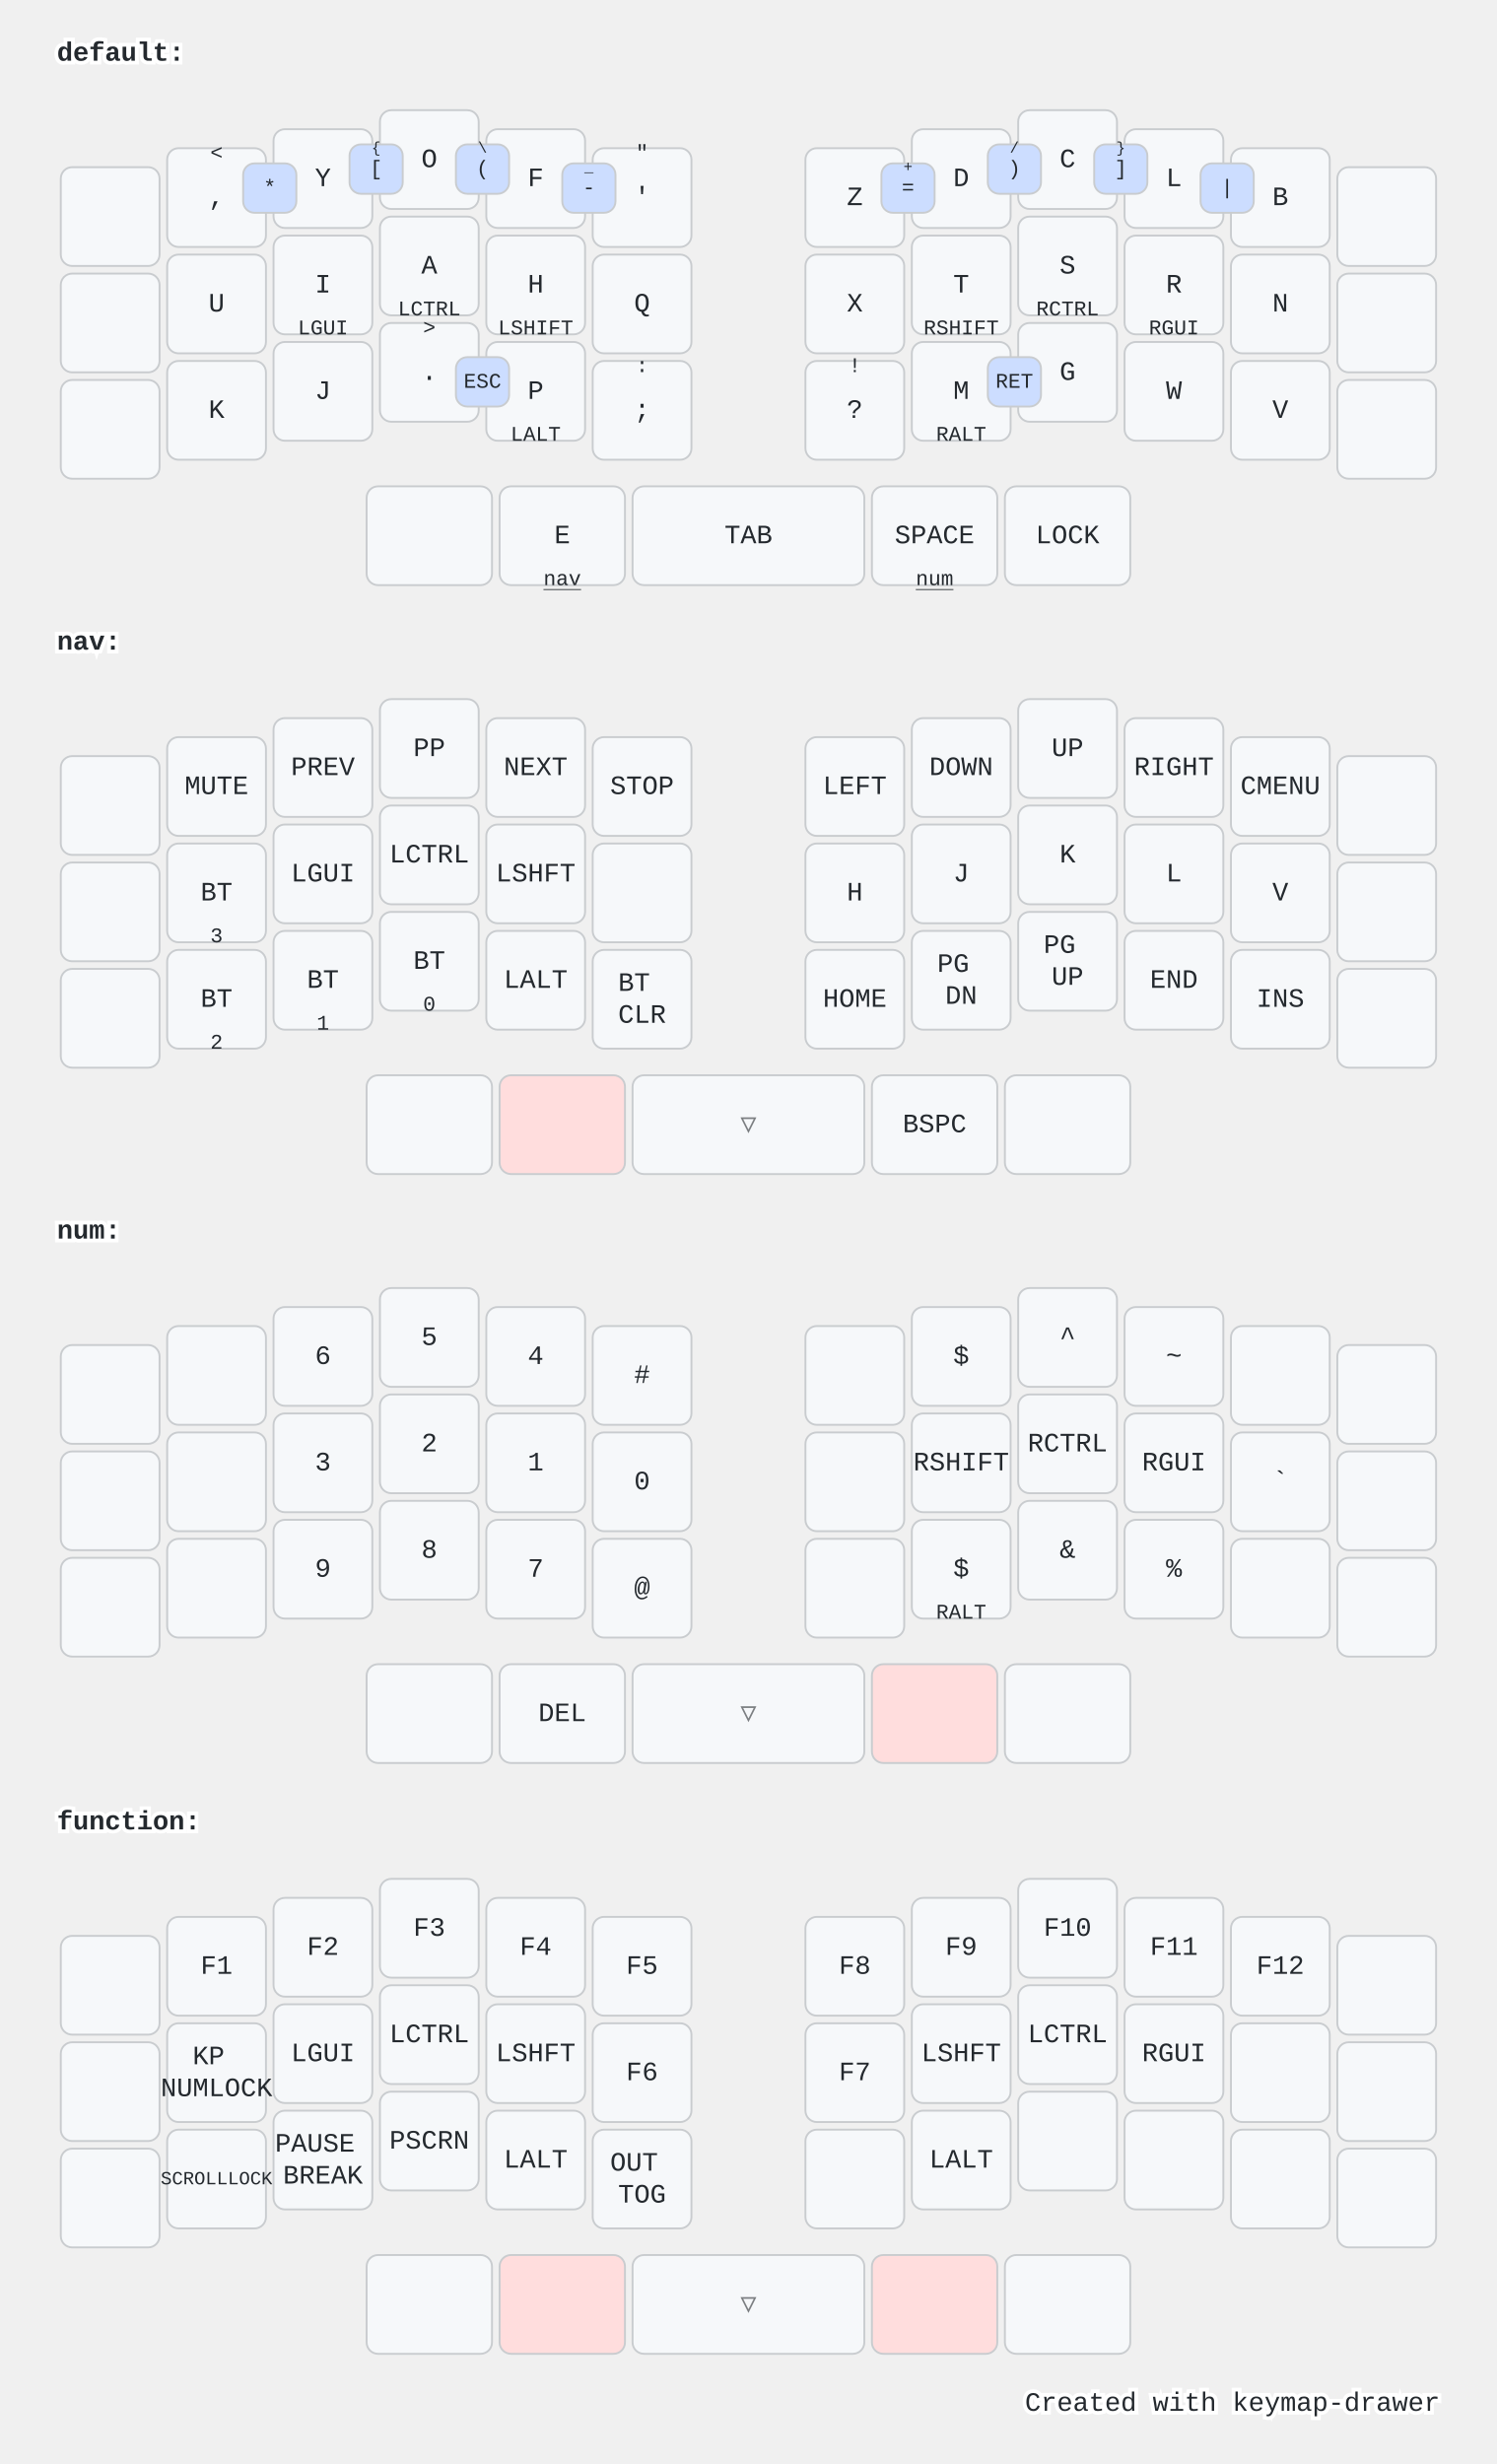
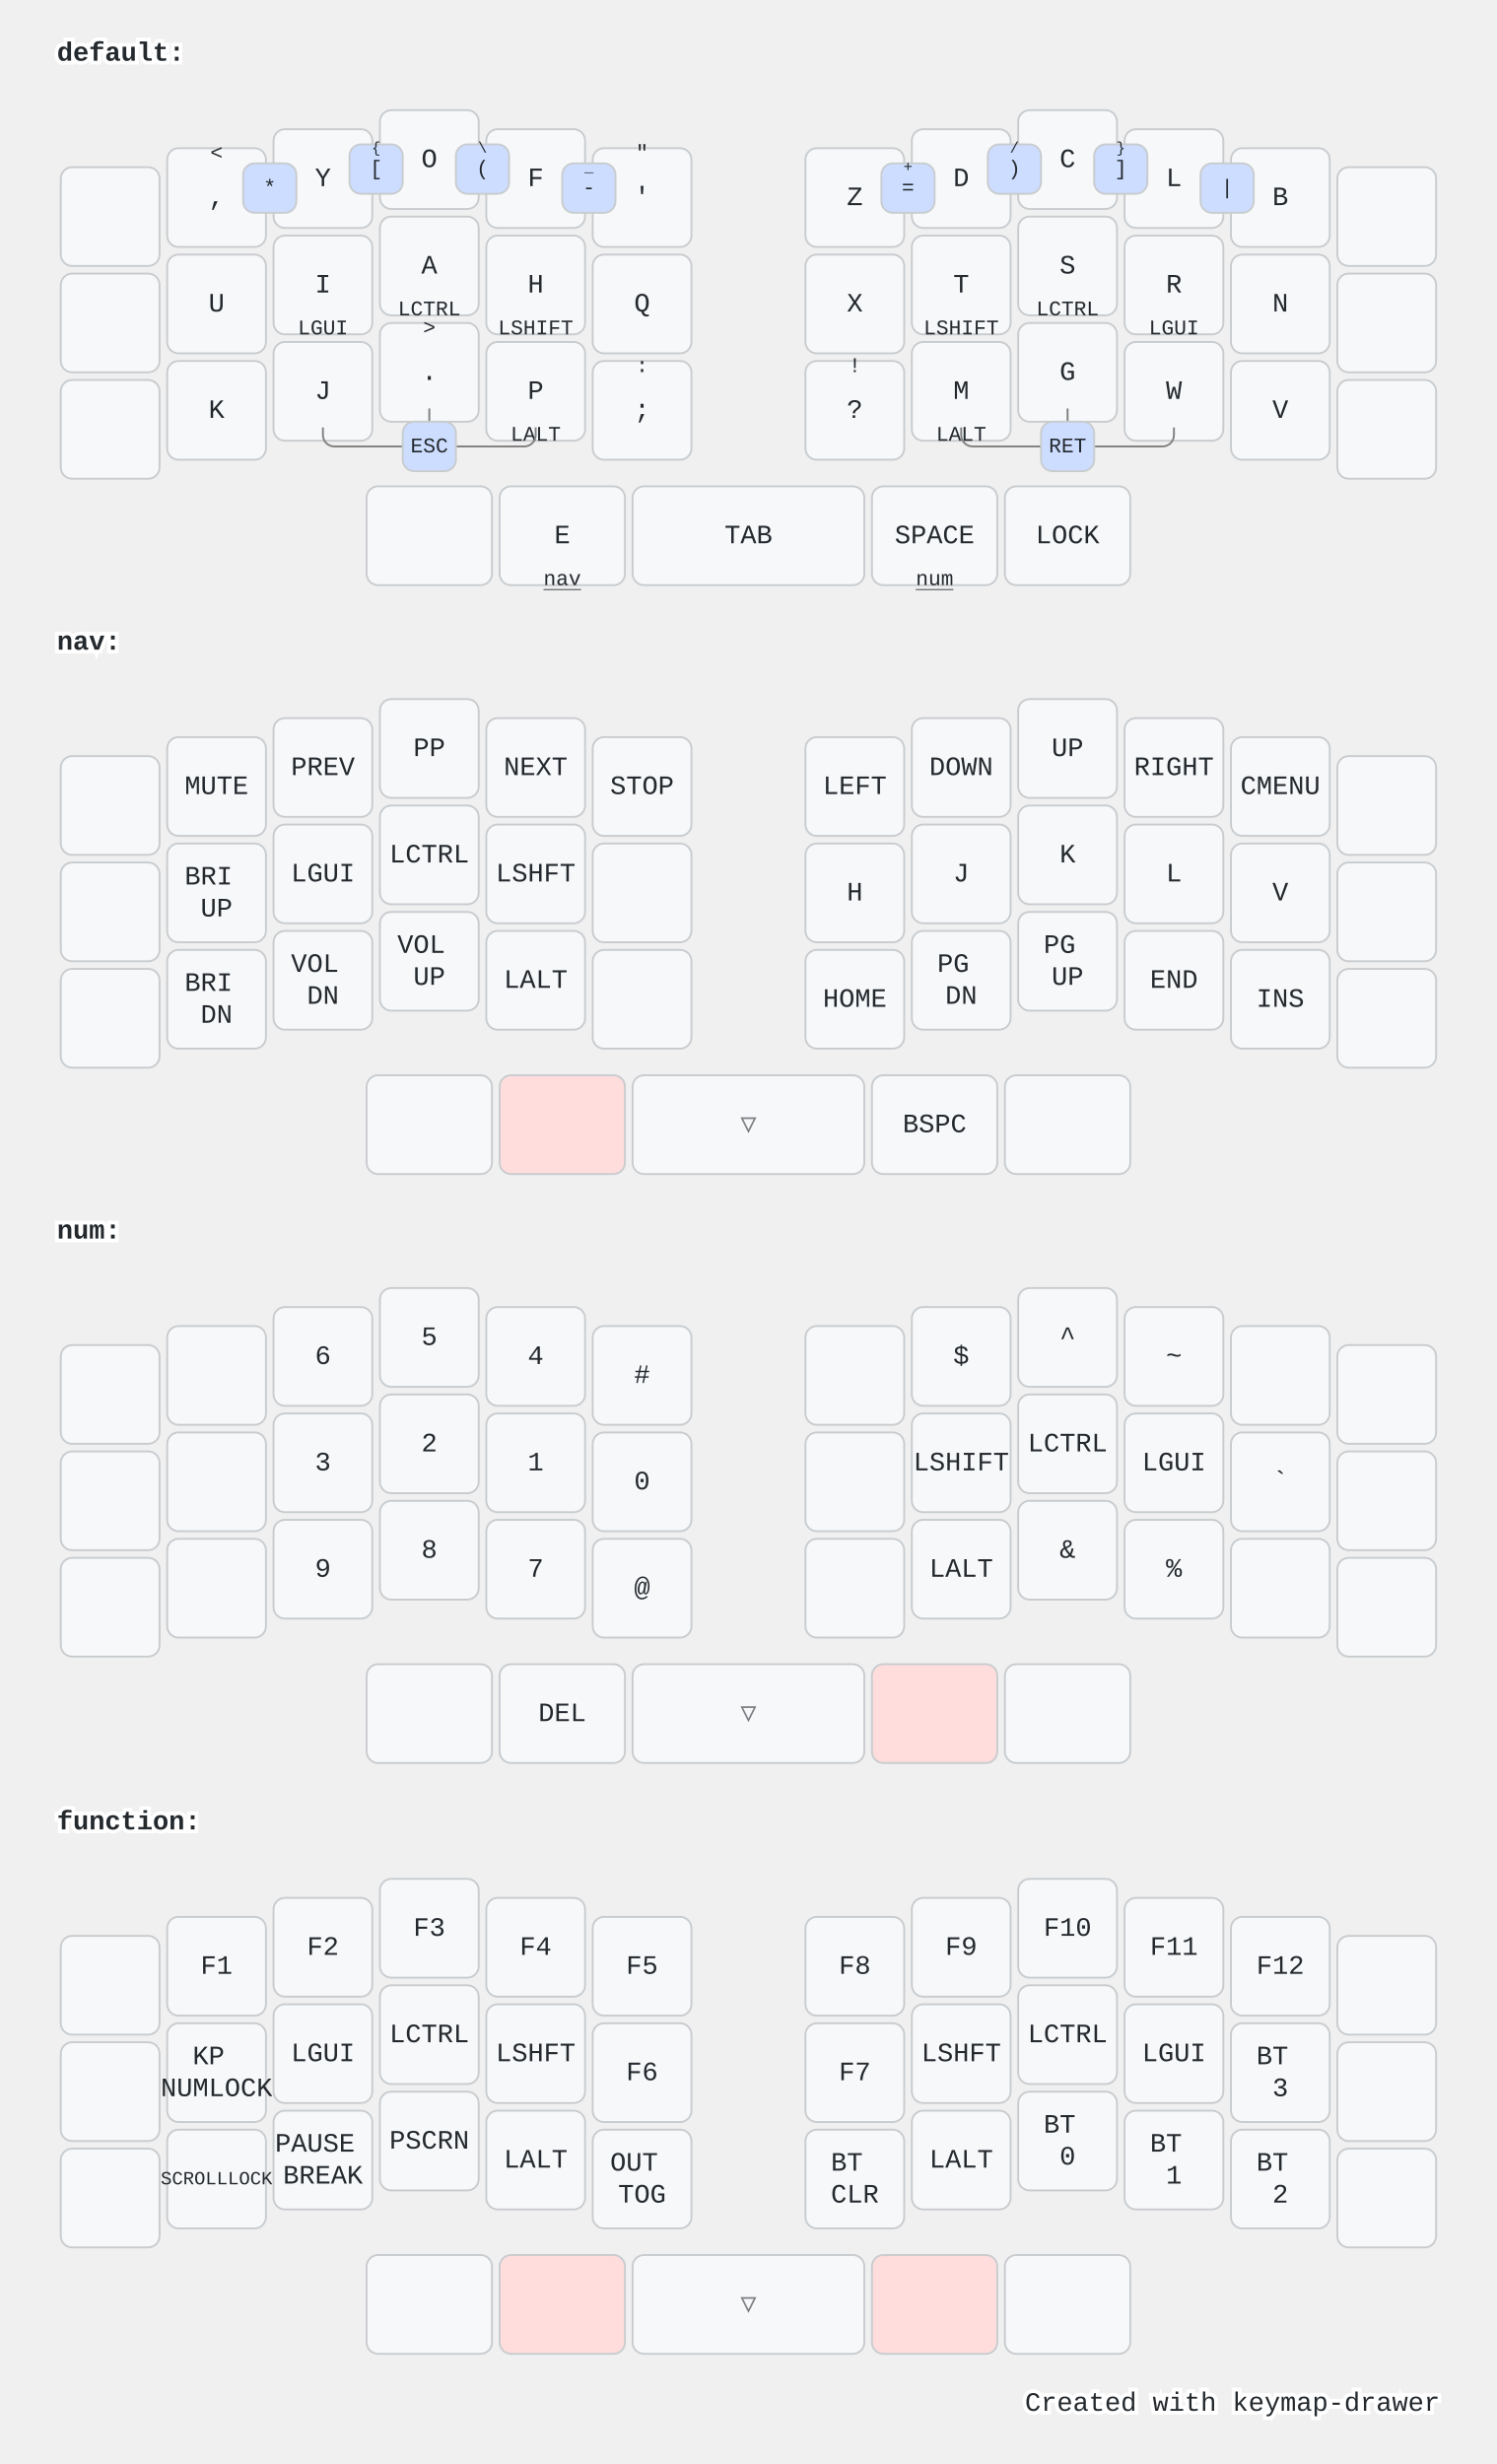
<svg xmlns="http://www.w3.org/2000/svg" width="788" height="1297" viewBox="0 0 788 1297" class="keymap">
  <style>/* inherit to force styles through use tags */
svg path {
    fill: inherit;
}

/* font and background color specifications */
svg.keymap {
    font-family: SFMono-Regular,Consolas,Liberation Mono,Menlo,monospace;
    font-size: 14px;
    font-kerning: normal;
    text-rendering: optimizeLegibility;
    fill: #24292e;
}

/* default key styling */
rect.key {
    fill: #f6f8fa;
}

rect.key, rect.combo {
    stroke: #c9cccf;
    stroke-width: 1;
}

/* default key side styling, only used is draw_key_sides is set */
rect.side {
    filter: brightness(90%);
}

/* color accent for combo boxes */
rect.combo, rect.combo-separate {
    fill: #cdf;
}

/* color accent for held keys */
rect.held, rect.combo.held {
    fill: #fdd;
}

/* color accent for ghost (optional) keys */
rect.ghost, rect.combo.ghost {
    stroke-dasharray: 4, 4;
    stroke-width: 2;
}

text {
    text-anchor: middle;
    dominant-baseline: middle;
}

/* styling for layer labels */
text.label {
    font-weight: bold;
    text-anchor: start;
    stroke: white;
    stroke-width: 4;
    paint-order: stroke;
}

/* styling for optional footer */
text.footer {
    text-anchor: end;
    dominant-baseline: auto;
    stroke: white;
    stroke-width: 4;
    paint-order: stroke;
}

/* styling for combo tap, and key hold/shifted label text */
text.combo, text.hold, text.shifted {
    font-size: 11px;
}

text.hold {
    text-anchor: middle;
    dominant-baseline: auto;
}

text.shifted {
    text-anchor: middle;
    dominant-baseline: hanging;
}

text.layer-activator {
    text-decoration: underline;
}

/* styling for hold/shifted label text in combo box */
text.combo.hold, text.combo.shifted {
    font-size: 8px;
}

/* lighter symbol for transparent keys */
text.trans {
    fill: #7b7e81;
}

/* styling for combo dendrons */
path.combo {
    stroke-width: 1;
    stroke: gray;
    fill: none;
}

/* Start Tabler Icons Cleanup */
/* cannot use height/width with glyphs */
.icon-tabler &gt; path {
    fill: inherit;
    stroke: inherit;
    stroke-width: 2;
}
/* hide tabler's default box */
.icon-tabler &gt; path[stroke="none"][fill="none"] {
    visibility: hidden;
}
/* End Tabler Icons Cleanup */

@media (prefers-color-scheme: dark) {
svg.keymap { fill: #d1d6db; }
rect.key { fill: #3f4750; }
rect.key, rect.combo { stroke: #60666c; }
rect.combo, rect.combo-separate { fill: #1f3d7a; }
rect.held, rect.combo.held { fill: #854747; }
text.label, text.footer { stroke: black; }
text.trans { fill: #7e8184; }
path.combo { stroke: #7f7f7f; }

}</style>
  <g transform="translate(30, 0)" class="layer-default">
    <text x="0" y="28" class="label" id="default">default:</text>
    <g transform="translate(0, 56)">
      <g transform="translate(28, 58)" class="key keypos-0">
        <rect rx="6" ry="6" x="-26" y="-26" width="52" height="52" class="key" />
      </g>
      <g transform="translate(84, 48)" class="key keypos-1">
        <rect rx="6" ry="6" x="-26" y="-26" width="52" height="52" class="key" />
        <text x="0" y="0" class="key tap">,</text>
        <text x="0" y="-26" class="key shifted">&lt;</text>
      </g>
      <g transform="translate(140, 38)" class="key keypos-2">
        <rect rx="6" ry="6" x="-26" y="-26" width="52" height="52" class="key" />
        <text x="0" y="0" class="key tap">Y</text>
      </g>
      <g transform="translate(196, 28)" class="key keypos-3">
        <rect rx="6" ry="6" x="-26" y="-26" width="52" height="52" class="key" />
        <text x="0" y="0" class="key tap">O</text>
      </g>
      <g transform="translate(252, 38)" class="key keypos-4">
        <rect rx="6" ry="6" x="-26" y="-26" width="52" height="52" class="key" />
        <text x="0" y="0" class="key tap">F</text>
      </g>
      <g transform="translate(308, 48)" class="key keypos-5">
        <rect rx="6" ry="6" x="-26" y="-26" width="52" height="52" class="key" />
        <text x="0" y="0" class="key tap">'</text>
        <text x="0" y="-26" class="key shifted">"</text>
      </g>
      <g transform="translate(420, 48)" class="key keypos-6">
        <rect rx="6" ry="6" x="-26" y="-26" width="52" height="52" class="key" />
        <text x="0" y="0" class="key tap">Z</text>
      </g>
      <g transform="translate(476, 38)" class="key keypos-7">
        <rect rx="6" ry="6" x="-26" y="-26" width="52" height="52" class="key" />
        <text x="0" y="0" class="key tap">D</text>
      </g>
      <g transform="translate(532, 28)" class="key keypos-8">
        <rect rx="6" ry="6" x="-26" y="-26" width="52" height="52" class="key" />
        <text x="0" y="0" class="key tap">C</text>
      </g>
      <g transform="translate(588, 38)" class="key keypos-9">
        <rect rx="6" ry="6" x="-26" y="-26" width="52" height="52" class="key" />
        <text x="0" y="0" class="key tap">L</text>
      </g>
      <g transform="translate(644, 48)" class="key keypos-10">
        <rect rx="6" ry="6" x="-26" y="-26" width="52" height="52" class="key" />
        <text x="0" y="0" class="key tap">B</text>
      </g>
      <g transform="translate(700, 58)" class="key keypos-11">
        <rect rx="6" ry="6" x="-26" y="-26" width="52" height="52" class="key" />
      </g>
      <g transform="translate(28, 114)" class="key keypos-12">
        <rect rx="6" ry="6" x="-26" y="-26" width="52" height="52" class="key" />
      </g>
      <g transform="translate(84, 104)" class="key keypos-13">
        <rect rx="6" ry="6" x="-26" y="-26" width="52" height="52" class="key" />
        <text x="0" y="0" class="key tap">U</text>
      </g>
      <g transform="translate(140, 94)" class="key keypos-14">
        <rect rx="6" ry="6" x="-26" y="-26" width="52" height="52" class="key" />
        <text x="0" y="0" class="key tap">I</text>
        <text x="0" y="26" class="key hold">LGUI</text>
      </g>
      <g transform="translate(196, 84)" class="key keypos-15">
        <rect rx="6" ry="6" x="-26" y="-26" width="52" height="52" class="key" />
        <text x="0" y="0" class="key tap">A</text>
        <text x="0" y="26" class="key hold">LCTRL</text>
      </g>
      <g transform="translate(252, 94)" class="key keypos-16">
        <rect rx="6" ry="6" x="-26" y="-26" width="52" height="52" class="key" />
        <text x="0" y="0" class="key tap">H</text>
        <text x="0" y="26" class="key hold">LSHIFT</text>
      </g>
      <g transform="translate(308, 104)" class="key keypos-17">
        <rect rx="6" ry="6" x="-26" y="-26" width="52" height="52" class="key" />
        <text x="0" y="0" class="key tap">Q</text>
      </g>
      <g transform="translate(420, 104)" class="key keypos-18">
        <rect rx="6" ry="6" x="-26" y="-26" width="52" height="52" class="key" />
        <text x="0" y="0" class="key tap">X</text>
      </g>
      <g transform="translate(476, 94)" class="key keypos-19">
        <rect rx="6" ry="6" x="-26" y="-26" width="52" height="52" class="key" />
        <text x="0" y="0" class="key tap">T</text>
-         <text x="0" y="26" class="key hold">RSHIFT</text>
+         <text x="0" y="26" class="key hold">LSHIFT</text>
      </g>
      <g transform="translate(532, 84)" class="key keypos-20">
        <rect rx="6" ry="6" x="-26" y="-26" width="52" height="52" class="key" />
        <text x="0" y="0" class="key tap">S</text>
-         <text x="0" y="26" class="key hold">RCTRL</text>
+         <text x="0" y="26" class="key hold">LCTRL</text>
      </g>
      <g transform="translate(588, 94)" class="key keypos-21">
        <rect rx="6" ry="6" x="-26" y="-26" width="52" height="52" class="key" />
        <text x="0" y="0" class="key tap">R</text>
-         <text x="0" y="26" class="key hold">RGUI</text>
+         <text x="0" y="26" class="key hold">LGUI</text>
      </g>
      <g transform="translate(644, 104)" class="key keypos-22">
        <rect rx="6" ry="6" x="-26" y="-26" width="52" height="52" class="key" />
        <text x="0" y="0" class="key tap">N</text>
      </g>
      <g transform="translate(700, 114)" class="key keypos-23">
        <rect rx="6" ry="6" x="-26" y="-26" width="52" height="52" class="key" />
      </g>
      <g transform="translate(28, 170)" class="key keypos-24">
        <rect rx="6" ry="6" x="-26" y="-26" width="52" height="52" class="key" />
      </g>
      <g transform="translate(84, 160)" class="key keypos-25">
        <rect rx="6" ry="6" x="-26" y="-26" width="52" height="52" class="key" />
        <text x="0" y="0" class="key tap">K</text>
      </g>
      <g transform="translate(140, 150)" class="key keypos-26">
        <rect rx="6" ry="6" x="-26" y="-26" width="52" height="52" class="key" />
        <text x="0" y="0" class="key tap">J</text>
      </g>
      <g transform="translate(196, 140)" class="key keypos-27">
        <rect rx="6" ry="6" x="-26" y="-26" width="52" height="52" class="key" />
        <text x="0" y="0" class="key tap">.</text>
        <text x="0" y="-26" class="key shifted">&gt;</text>
      </g>
      <g transform="translate(252, 150)" class="key keypos-28">
        <rect rx="6" ry="6" x="-26" y="-26" width="52" height="52" class="key" />
        <text x="0" y="0" class="key tap">P</text>
        <text x="0" y="26" class="key hold">LALT</text>
      </g>
      <g transform="translate(308, 160)" class="key keypos-29">
        <rect rx="6" ry="6" x="-26" y="-26" width="52" height="52" class="key" />
        <text x="0" y="0" class="key tap">;</text>
        <text x="0" y="-26" class="key shifted">:</text>
      </g>
      <g transform="translate(420, 160)" class="key keypos-30">
        <rect rx="6" ry="6" x="-26" y="-26" width="52" height="52" class="key" />
        <text x="0" y="0" class="key tap">?</text>
        <text x="0" y="-26" class="key shifted">!</text>
      </g>
      <g transform="translate(476, 150)" class="key keypos-31">
        <rect rx="6" ry="6" x="-26" y="-26" width="52" height="52" class="key" />
        <text x="0" y="0" class="key tap">M</text>
-         <text x="0" y="26" class="key hold">RALT</text>
+         <text x="0" y="26" class="key hold">LALT</text>
      </g>
      <g transform="translate(532, 140)" class="key keypos-32">
        <rect rx="6" ry="6" x="-26" y="-26" width="52" height="52" class="key" />
        <text x="0" y="0" class="key tap">G</text>
      </g>
      <g transform="translate(588, 150)" class="key keypos-33">
        <rect rx="6" ry="6" x="-26" y="-26" width="52" height="52" class="key" />
        <text x="0" y="0" class="key tap">W</text>
      </g>
      <g transform="translate(644, 160)" class="key keypos-34">
        <rect rx="6" ry="6" x="-26" y="-26" width="52" height="52" class="key" />
        <text x="0" y="0" class="key tap">V</text>
      </g>
      <g transform="translate(700, 170)" class="key keypos-35">
        <rect rx="6" ry="6" x="-26" y="-26" width="52" height="52" class="key" />
      </g>
      <g transform="translate(196, 226)" class="key keypos-36">
        <rect rx="6" ry="6" x="-33" y="-26" width="66" height="52" class="key" />
      </g>
      <g transform="translate(266, 226)" class="key keypos-37">
        <rect rx="6" ry="6" x="-33" y="-26" width="66" height="52" class="key" />
        <text x="0" y="0" class="key tap">E</text>
        <a href="#nav">
          <text x="0" y="26" class="key hold layer-activator">nav</text>
        </a>
      </g>
      <g transform="translate(364, 226)" class="key keypos-38">
        <rect rx="6" ry="6" x="-61" y="-26" width="122" height="52" class="key" />
        <text x="0" y="0" class="key tap">TAB</text>
      </g>
      <g transform="translate(462, 226)" class="key keypos-39">
        <rect rx="6" ry="6" x="-33" y="-26" width="66" height="52" class="key" />
        <text x="0" y="0" class="key tap">SPACE</text>
        <a href="#num">
          <text x="0" y="26" class="key hold layer-activator">num</text>
        </a>
      </g>
      <g transform="translate(532, 226)" class="key keypos-40">
        <rect rx="6" ry="6" x="-33" y="-26" width="66" height="52" class="key" />
        <text x="0" y="0" class="key tap">LOCK</text>
      </g>
      <g class="combo combopos-0">
        <rect rx="6" ry="6" x="98" y="30" width="28" height="26" class="combo" />
        <text x="112" y="43" class="combo tap">*</text>
      </g>
      <g class="combo combopos-1">
        <rect rx="6" ry="6" x="154" y="20" width="28" height="26" class="combo" />
        <text x="168" y="33" class="combo tap">[</text>
        <text x="168" y="20" class="combo shifted">{</text>
      </g>
      <g class="combo combopos-2">
        <rect rx="6" ry="6" x="210" y="20" width="28" height="26" class="combo" />
        <text x="224" y="33" class="combo tap">(</text>
        <text x="224" y="20" class="combo shifted">\</text>
      </g>
      <g class="combo combopos-3">
        <rect rx="6" ry="6" x="266" y="30" width="28" height="26" class="combo" />
        <text x="280" y="43" class="combo tap">-</text>
        <text x="280" y="30" class="combo shifted">_</text>
      </g>
      <g class="combo combopos-4">
        <rect rx="6" ry="6" x="434" y="30" width="28" height="26" class="combo" />
        <text x="448" y="43" class="combo tap">=</text>
        <text x="448" y="30" class="combo shifted">+</text>
      </g>
      <g class="combo combopos-5">
        <rect rx="6" ry="6" x="490" y="20" width="28" height="26" class="combo" />
        <text x="504" y="33" class="combo tap">)</text>
        <text x="504" y="20" class="combo shifted">/</text>
      </g>
      <g class="combo combopos-6">
        <rect rx="6" ry="6" x="546" y="20" width="28" height="26" class="combo" />
        <text x="560" y="33" class="combo tap">]</text>
        <text x="560" y="20" class="combo shifted">}</text>
      </g>
      <g class="combo combopos-7">
        <rect rx="6" ry="6" x="602" y="30" width="28" height="26" class="combo" />
        <text x="616" y="43" class="combo tap">|</text>
      </g>
      <g class="combo combopos-8">
-         <rect rx="6" ry="6" x="210" y="132" width="28" height="26" class="combo" />
-         <text x="224" y="145" class="combo tap">ESC</text>
+         <path d="M196,179 h-50 a6.0,6.0 0 0 1 -6.0,-6.0 v-4" class="combo" />
+         <path d="M196,179 l0,-20" class="combo" />
+         <path d="M196,179 h50 a6.0,6.0 0 0 0 6.0,-6.0 v-4" class="combo" />
+         <rect rx="6" ry="6" x="182" y="166" width="28" height="26" class="combo" />
+         <text x="196" y="179" class="combo tap">ESC</text>
      </g>
      <g class="combo combopos-9">
-         <rect rx="6" ry="6" x="490" y="132" width="28" height="26" class="combo" />
-         <text x="504" y="145" class="combo tap">RET</text>
+         <path d="M532,179 h-50 a6.0,6.0 0 0 1 -6.0,-6.0 v-4" class="combo" />
+         <path d="M532,179 l0,-20" class="combo" />
+         <path d="M532,179 h50 a6.0,6.0 0 0 0 6.0,-6.0 v-4" class="combo" />
+         <rect rx="6" ry="6" x="518" y="166" width="28" height="26" class="combo" />
+         <text x="532" y="179" class="combo tap">RET</text>
      </g>
    </g>
  </g>
  <g transform="translate(30, 310)" class="layer-nav">
    <text x="0" y="28" class="label" id="nav">nav:</text>
    <g transform="translate(0, 56)">
      <g transform="translate(28, 58)" class="key keypos-0">
        <rect rx="6" ry="6" x="-26" y="-26" width="52" height="52" class="key" />
      </g>
      <g transform="translate(84, 48)" class="key keypos-1">
        <rect rx="6" ry="6" x="-26" y="-26" width="52" height="52" class="key" />
        <text x="0" y="0" class="key tap">MUTE</text>
      </g>
      <g transform="translate(140, 38)" class="key keypos-2">
        <rect rx="6" ry="6" x="-26" y="-26" width="52" height="52" class="key" />
        <text x="0" y="0" class="key tap">PREV</text>
      </g>
      <g transform="translate(196, 28)" class="key keypos-3">
        <rect rx="6" ry="6" x="-26" y="-26" width="52" height="52" class="key" />
        <text x="0" y="0" class="key tap">PP</text>
      </g>
      <g transform="translate(252, 38)" class="key keypos-4">
        <rect rx="6" ry="6" x="-26" y="-26" width="52" height="52" class="key" />
        <text x="0" y="0" class="key tap">NEXT</text>
      </g>
      <g transform="translate(308, 48)" class="key keypos-5">
        <rect rx="6" ry="6" x="-26" y="-26" width="52" height="52" class="key" />
        <text x="0" y="0" class="key tap">STOP</text>
      </g>
      <g transform="translate(420, 48)" class="key keypos-6">
        <rect rx="6" ry="6" x="-26" y="-26" width="52" height="52" class="key" />
        <text x="0" y="0" class="key tap">LEFT</text>
      </g>
      <g transform="translate(476, 38)" class="key keypos-7">
        <rect rx="6" ry="6" x="-26" y="-26" width="52" height="52" class="key" />
        <text x="0" y="0" class="key tap">DOWN</text>
      </g>
      <g transform="translate(532, 28)" class="key keypos-8">
        <rect rx="6" ry="6" x="-26" y="-26" width="52" height="52" class="key" />
        <text x="0" y="0" class="key tap">UP</text>
      </g>
      <g transform="translate(588, 38)" class="key keypos-9">
        <rect rx="6" ry="6" x="-26" y="-26" width="52" height="52" class="key" />
        <text x="0" y="0" class="key tap">RIGHT</text>
      </g>
      <g transform="translate(644, 48)" class="key keypos-10">
        <rect rx="6" ry="6" x="-26" y="-26" width="52" height="52" class="key" />
        <text x="0" y="0" class="key tap">CMENU</text>
      </g>
      <g transform="translate(700, 58)" class="key keypos-11">
        <rect rx="6" ry="6" x="-26" y="-26" width="52" height="52" class="key" />
      </g>
      <g transform="translate(28, 114)" class="key keypos-12">
        <rect rx="6" ry="6" x="-26" y="-26" width="52" height="52" class="key" />
      </g>
      <g transform="translate(84, 104)" class="key keypos-13">
        <rect rx="6" ry="6" x="-26" y="-26" width="52" height="52" class="key" />
-         <text x="0" y="0" class="key tap">BT</text>
-         <text x="0" y="26" class="key hold">3</text>
+         <text x="0" y="0" class="key tap">
+           <tspan x="0" dy="-0.6em">BRI</tspan>
+           <tspan x="0" dy="1.2em">UP</tspan>
+         </text>
      </g>
      <g transform="translate(140, 94)" class="key keypos-14">
        <rect rx="6" ry="6" x="-26" y="-26" width="52" height="52" class="key" />
        <text x="0" y="0" class="key tap">LGUI</text>
      </g>
      <g transform="translate(196, 84)" class="key keypos-15">
        <rect rx="6" ry="6" x="-26" y="-26" width="52" height="52" class="key" />
        <text x="0" y="0" class="key tap">LCTRL</text>
      </g>
      <g transform="translate(252, 94)" class="key keypos-16">
        <rect rx="6" ry="6" x="-26" y="-26" width="52" height="52" class="key" />
        <text x="0" y="0" class="key tap">LSHFT</text>
      </g>
      <g transform="translate(308, 104)" class="key keypos-17">
        <rect rx="6" ry="6" x="-26" y="-26" width="52" height="52" class="key" />
      </g>
      <g transform="translate(420, 104)" class="key keypos-18">
        <rect rx="6" ry="6" x="-26" y="-26" width="52" height="52" class="key" />
        <text x="0" y="0" class="key tap">H</text>
      </g>
      <g transform="translate(476, 94)" class="key keypos-19">
        <rect rx="6" ry="6" x="-26" y="-26" width="52" height="52" class="key" />
        <text x="0" y="0" class="key tap">J</text>
      </g>
      <g transform="translate(532, 84)" class="key keypos-20">
        <rect rx="6" ry="6" x="-26" y="-26" width="52" height="52" class="key" />
        <text x="0" y="0" class="key tap">K</text>
      </g>
      <g transform="translate(588, 94)" class="key keypos-21">
        <rect rx="6" ry="6" x="-26" y="-26" width="52" height="52" class="key" />
        <text x="0" y="0" class="key tap">L</text>
      </g>
      <g transform="translate(644, 104)" class="key keypos-22">
        <rect rx="6" ry="6" x="-26" y="-26" width="52" height="52" class="key" />
        <text x="0" y="0" class="key tap">V</text>
      </g>
      <g transform="translate(700, 114)" class="key keypos-23">
        <rect rx="6" ry="6" x="-26" y="-26" width="52" height="52" class="key" />
      </g>
      <g transform="translate(28, 170)" class="key keypos-24">
        <rect rx="6" ry="6" x="-26" y="-26" width="52" height="52" class="key" />
      </g>
      <g transform="translate(84, 160)" class="key keypos-25">
        <rect rx="6" ry="6" x="-26" y="-26" width="52" height="52" class="key" />
-         <text x="0" y="0" class="key tap">BT</text>
-         <text x="0" y="26" class="key hold">2</text>
+         <text x="0" y="0" class="key tap">
+           <tspan x="0" dy="-0.6em">BRI</tspan>
+           <tspan x="0" dy="1.2em">DN</tspan>
+         </text>
      </g>
      <g transform="translate(140, 150)" class="key keypos-26">
        <rect rx="6" ry="6" x="-26" y="-26" width="52" height="52" class="key" />
-         <text x="0" y="0" class="key tap">BT</text>
-         <text x="0" y="26" class="key hold">1</text>
+         <text x="0" y="0" class="key tap">
+           <tspan x="0" dy="-0.6em">VOL</tspan>
+           <tspan x="0" dy="1.2em">DN</tspan>
+         </text>
      </g>
      <g transform="translate(196, 140)" class="key keypos-27">
        <rect rx="6" ry="6" x="-26" y="-26" width="52" height="52" class="key" />
-         <text x="0" y="0" class="key tap">BT</text>
-         <text x="0" y="26" class="key hold">0</text>
+         <text x="0" y="0" class="key tap">
+           <tspan x="0" dy="-0.6em">VOL</tspan>
+           <tspan x="0" dy="1.2em">UP</tspan>
+         </text>
      </g>
      <g transform="translate(252, 150)" class="key keypos-28">
        <rect rx="6" ry="6" x="-26" y="-26" width="52" height="52" class="key" />
        <text x="0" y="0" class="key tap">LALT</text>
      </g>
      <g transform="translate(308, 160)" class="key keypos-29">
        <rect rx="6" ry="6" x="-26" y="-26" width="52" height="52" class="key" />
-         <text x="0" y="0" class="key tap">
-           <tspan x="0" dy="-0.6em">BT</tspan>
-           <tspan x="0" dy="1.2em">CLR</tspan>
-         </text>
      </g>
      <g transform="translate(420, 160)" class="key keypos-30">
        <rect rx="6" ry="6" x="-26" y="-26" width="52" height="52" class="key" />
        <text x="0" y="0" class="key tap">HOME</text>
      </g>
      <g transform="translate(476, 150)" class="key keypos-31">
        <rect rx="6" ry="6" x="-26" y="-26" width="52" height="52" class="key" />
        <text x="0" y="0" class="key tap">
          <tspan x="0" dy="-0.6em">PG</tspan>
          <tspan x="0" dy="1.2em">DN</tspan>
        </text>
      </g>
      <g transform="translate(532, 140)" class="key keypos-32">
        <rect rx="6" ry="6" x="-26" y="-26" width="52" height="52" class="key" />
        <text x="0" y="0" class="key tap">
          <tspan x="0" dy="-0.6em">PG</tspan>
          <tspan x="0" dy="1.2em">UP</tspan>
        </text>
      </g>
      <g transform="translate(588, 150)" class="key keypos-33">
        <rect rx="6" ry="6" x="-26" y="-26" width="52" height="52" class="key" />
        <text x="0" y="0" class="key tap">END</text>
      </g>
      <g transform="translate(644, 160)" class="key keypos-34">
        <rect rx="6" ry="6" x="-26" y="-26" width="52" height="52" class="key" />
        <text x="0" y="0" class="key tap">INS</text>
      </g>
      <g transform="translate(700, 170)" class="key keypos-35">
        <rect rx="6" ry="6" x="-26" y="-26" width="52" height="52" class="key" />
      </g>
      <g transform="translate(196, 226)" class="key keypos-36">
        <rect rx="6" ry="6" x="-33" y="-26" width="66" height="52" class="key" />
      </g>
      <g transform="translate(266, 226)" class="key held keypos-37">
        <rect rx="6" ry="6" x="-33" y="-26" width="66" height="52" class="key held" />
      </g>
      <g transform="translate(364, 226)" class="key trans keypos-38">
        <rect rx="6" ry="6" x="-61" y="-26" width="122" height="52" class="key trans" />
        <text x="0" y="0" class="key trans tap">▽</text>
      </g>
      <g transform="translate(462, 226)" class="key keypos-39">
        <rect rx="6" ry="6" x="-33" y="-26" width="66" height="52" class="key" />
        <text x="0" y="0" class="key tap">BSPC</text>
      </g>
      <g transform="translate(532, 226)" class="key keypos-40">
        <rect rx="6" ry="6" x="-33" y="-26" width="66" height="52" class="key" />
      </g>
    </g>
  </g>
  <g transform="translate(30, 620)" class="layer-num">
    <text x="0" y="28" class="label" id="num">num:</text>
    <g transform="translate(0, 56)">
      <g transform="translate(28, 58)" class="key keypos-0">
        <rect rx="6" ry="6" x="-26" y="-26" width="52" height="52" class="key" />
      </g>
      <g transform="translate(84, 48)" class="key keypos-1">
        <rect rx="6" ry="6" x="-26" y="-26" width="52" height="52" class="key" />
      </g>
      <g transform="translate(140, 38)" class="key keypos-2">
        <rect rx="6" ry="6" x="-26" y="-26" width="52" height="52" class="key" />
        <text x="0" y="0" class="key tap">6</text>
      </g>
      <g transform="translate(196, 28)" class="key keypos-3">
        <rect rx="6" ry="6" x="-26" y="-26" width="52" height="52" class="key" />
        <text x="0" y="0" class="key tap">5</text>
      </g>
      <g transform="translate(252, 38)" class="key keypos-4">
        <rect rx="6" ry="6" x="-26" y="-26" width="52" height="52" class="key" />
        <text x="0" y="0" class="key tap">4</text>
      </g>
      <g transform="translate(308, 48)" class="key keypos-5">
        <rect rx="6" ry="6" x="-26" y="-26" width="52" height="52" class="key" />
        <text x="0" y="0" class="key tap">#</text>
      </g>
      <g transform="translate(420, 48)" class="key keypos-6">
        <rect rx="6" ry="6" x="-26" y="-26" width="52" height="52" class="key" />
      </g>
      <g transform="translate(476, 38)" class="key keypos-7">
        <rect rx="6" ry="6" x="-26" y="-26" width="52" height="52" class="key" />
        <text x="0" y="0" class="key tap">$</text>
      </g>
      <g transform="translate(532, 28)" class="key keypos-8">
        <rect rx="6" ry="6" x="-26" y="-26" width="52" height="52" class="key" />
        <text x="0" y="0" class="key tap">^</text>
      </g>
      <g transform="translate(588, 38)" class="key keypos-9">
        <rect rx="6" ry="6" x="-26" y="-26" width="52" height="52" class="key" />
        <text x="0" y="0" class="key tap">~</text>
      </g>
      <g transform="translate(644, 48)" class="key keypos-10">
        <rect rx="6" ry="6" x="-26" y="-26" width="52" height="52" class="key" />
      </g>
      <g transform="translate(700, 58)" class="key keypos-11">
        <rect rx="6" ry="6" x="-26" y="-26" width="52" height="52" class="key" />
      </g>
      <g transform="translate(28, 114)" class="key keypos-12">
        <rect rx="6" ry="6" x="-26" y="-26" width="52" height="52" class="key" />
      </g>
      <g transform="translate(84, 104)" class="key keypos-13">
        <rect rx="6" ry="6" x="-26" y="-26" width="52" height="52" class="key" />
      </g>
      <g transform="translate(140, 94)" class="key keypos-14">
        <rect rx="6" ry="6" x="-26" y="-26" width="52" height="52" class="key" />
        <text x="0" y="0" class="key tap">3</text>
      </g>
      <g transform="translate(196, 84)" class="key keypos-15">
        <rect rx="6" ry="6" x="-26" y="-26" width="52" height="52" class="key" />
        <text x="0" y="0" class="key tap">2</text>
      </g>
      <g transform="translate(252, 94)" class="key keypos-16">
        <rect rx="6" ry="6" x="-26" y="-26" width="52" height="52" class="key" />
        <text x="0" y="0" class="key tap">1</text>
      </g>
      <g transform="translate(308, 104)" class="key keypos-17">
        <rect rx="6" ry="6" x="-26" y="-26" width="52" height="52" class="key" />
        <text x="0" y="0" class="key tap">0</text>
      </g>
      <g transform="translate(420, 104)" class="key keypos-18">
        <rect rx="6" ry="6" x="-26" y="-26" width="52" height="52" class="key" />
      </g>
      <g transform="translate(476, 94)" class="key keypos-19">
        <rect rx="6" ry="6" x="-26" y="-26" width="52" height="52" class="key" />
-         <text x="0" y="0" class="key tap">RSHIFT</text>
+         <text x="0" y="0" class="key tap">LSHIFT</text>
      </g>
      <g transform="translate(532, 84)" class="key keypos-20">
        <rect rx="6" ry="6" x="-26" y="-26" width="52" height="52" class="key" />
-         <text x="0" y="0" class="key tap">RCTRL</text>
+         <text x="0" y="0" class="key tap">LCTRL</text>
      </g>
      <g transform="translate(588, 94)" class="key keypos-21">
        <rect rx="6" ry="6" x="-26" y="-26" width="52" height="52" class="key" />
-         <text x="0" y="0" class="key tap">RGUI</text>
+         <text x="0" y="0" class="key tap">LGUI</text>
      </g>
      <g transform="translate(644, 104)" class="key keypos-22">
        <rect rx="6" ry="6" x="-26" y="-26" width="52" height="52" class="key" />
        <text x="0" y="0" class="key tap">`</text>
      </g>
      <g transform="translate(700, 114)" class="key keypos-23">
        <rect rx="6" ry="6" x="-26" y="-26" width="52" height="52" class="key" />
      </g>
      <g transform="translate(28, 170)" class="key keypos-24">
        <rect rx="6" ry="6" x="-26" y="-26" width="52" height="52" class="key" />
      </g>
      <g transform="translate(84, 160)" class="key keypos-25">
        <rect rx="6" ry="6" x="-26" y="-26" width="52" height="52" class="key" />
      </g>
      <g transform="translate(140, 150)" class="key keypos-26">
        <rect rx="6" ry="6" x="-26" y="-26" width="52" height="52" class="key" />
        <text x="0" y="0" class="key tap">9</text>
      </g>
      <g transform="translate(196, 140)" class="key keypos-27">
        <rect rx="6" ry="6" x="-26" y="-26" width="52" height="52" class="key" />
        <text x="0" y="0" class="key tap">8</text>
      </g>
      <g transform="translate(252, 150)" class="key keypos-28">
        <rect rx="6" ry="6" x="-26" y="-26" width="52" height="52" class="key" />
        <text x="0" y="0" class="key tap">7</text>
      </g>
      <g transform="translate(308, 160)" class="key keypos-29">
        <rect rx="6" ry="6" x="-26" y="-26" width="52" height="52" class="key" />
        <text x="0" y="0" class="key tap">@</text>
      </g>
      <g transform="translate(420, 160)" class="key keypos-30">
        <rect rx="6" ry="6" x="-26" y="-26" width="52" height="52" class="key" />
      </g>
      <g transform="translate(476, 150)" class="key keypos-31">
        <rect rx="6" ry="6" x="-26" y="-26" width="52" height="52" class="key" />
-         <text x="0" y="0" class="key tap">$</text>
-         <text x="0" y="26" class="key hold">RALT</text>
+         <text x="0" y="0" class="key tap">LALT</text>
      </g>
      <g transform="translate(532, 140)" class="key keypos-32">
        <rect rx="6" ry="6" x="-26" y="-26" width="52" height="52" class="key" />
        <text x="0" y="0" class="key tap">&amp;</text>
      </g>
      <g transform="translate(588, 150)" class="key keypos-33">
        <rect rx="6" ry="6" x="-26" y="-26" width="52" height="52" class="key" />
        <text x="0" y="0" class="key tap">%</text>
      </g>
      <g transform="translate(644, 160)" class="key keypos-34">
        <rect rx="6" ry="6" x="-26" y="-26" width="52" height="52" class="key" />
      </g>
      <g transform="translate(700, 170)" class="key keypos-35">
        <rect rx="6" ry="6" x="-26" y="-26" width="52" height="52" class="key" />
      </g>
      <g transform="translate(196, 226)" class="key keypos-36">
        <rect rx="6" ry="6" x="-33" y="-26" width="66" height="52" class="key" />
      </g>
      <g transform="translate(266, 226)" class="key keypos-37">
        <rect rx="6" ry="6" x="-33" y="-26" width="66" height="52" class="key" />
        <text x="0" y="0" class="key tap">DEL</text>
      </g>
      <g transform="translate(364, 226)" class="key trans keypos-38">
        <rect rx="6" ry="6" x="-61" y="-26" width="122" height="52" class="key trans" />
        <text x="0" y="0" class="key trans tap">▽</text>
      </g>
      <g transform="translate(462, 226)" class="key held keypos-39">
        <rect rx="6" ry="6" x="-33" y="-26" width="66" height="52" class="key held" />
      </g>
      <g transform="translate(532, 226)" class="key keypos-40">
        <rect rx="6" ry="6" x="-33" y="-26" width="66" height="52" class="key" />
      </g>
    </g>
  </g>
  <g transform="translate(30, 931)" class="layer-function">
    <text x="0" y="28" class="label" id="function">function:</text>
    <g transform="translate(0, 56)">
      <g transform="translate(28, 58)" class="key keypos-0">
        <rect rx="6" ry="6" x="-26" y="-26" width="52" height="52" class="key" />
      </g>
      <g transform="translate(84, 48)" class="key keypos-1">
        <rect rx="6" ry="6" x="-26" y="-26" width="52" height="52" class="key" />
        <text x="0" y="0" class="key tap">F1</text>
      </g>
      <g transform="translate(140, 38)" class="key keypos-2">
        <rect rx="6" ry="6" x="-26" y="-26" width="52" height="52" class="key" />
        <text x="0" y="0" class="key tap">F2</text>
      </g>
      <g transform="translate(196, 28)" class="key keypos-3">
        <rect rx="6" ry="6" x="-26" y="-26" width="52" height="52" class="key" />
        <text x="0" y="0" class="key tap">F3</text>
      </g>
      <g transform="translate(252, 38)" class="key keypos-4">
        <rect rx="6" ry="6" x="-26" y="-26" width="52" height="52" class="key" />
        <text x="0" y="0" class="key tap">F4</text>
      </g>
      <g transform="translate(308, 48)" class="key keypos-5">
        <rect rx="6" ry="6" x="-26" y="-26" width="52" height="52" class="key" />
        <text x="0" y="0" class="key tap">F5</text>
      </g>
      <g transform="translate(420, 48)" class="key keypos-6">
        <rect rx="6" ry="6" x="-26" y="-26" width="52" height="52" class="key" />
        <text x="0" y="0" class="key tap">F8</text>
      </g>
      <g transform="translate(476, 38)" class="key keypos-7">
        <rect rx="6" ry="6" x="-26" y="-26" width="52" height="52" class="key" />
        <text x="0" y="0" class="key tap">F9</text>
      </g>
      <g transform="translate(532, 28)" class="key keypos-8">
        <rect rx="6" ry="6" x="-26" y="-26" width="52" height="52" class="key" />
        <text x="0" y="0" class="key tap">F10</text>
      </g>
      <g transform="translate(588, 38)" class="key keypos-9">
        <rect rx="6" ry="6" x="-26" y="-26" width="52" height="52" class="key" />
        <text x="0" y="0" class="key tap">F11</text>
      </g>
      <g transform="translate(644, 48)" class="key keypos-10">
        <rect rx="6" ry="6" x="-26" y="-26" width="52" height="52" class="key" />
        <text x="0" y="0" class="key tap">F12</text>
      </g>
      <g transform="translate(700, 58)" class="key keypos-11">
        <rect rx="6" ry="6" x="-26" y="-26" width="52" height="52" class="key" />
      </g>
      <g transform="translate(28, 114)" class="key keypos-12">
        <rect rx="6" ry="6" x="-26" y="-26" width="52" height="52" class="key" />
      </g>
      <g transform="translate(84, 104)" class="key keypos-13">
        <rect rx="6" ry="6" x="-26" y="-26" width="52" height="52" class="key" />
        <text x="0" y="0" class="key tap">
          <tspan x="0" dy="-0.6em">KP</tspan>
          <tspan x="0" dy="1.2em">NUMLOCK</tspan>
        </text>
      </g>
      <g transform="translate(140, 94)" class="key keypos-14">
        <rect rx="6" ry="6" x="-26" y="-26" width="52" height="52" class="key" />
        <text x="0" y="0" class="key tap">LGUI</text>
      </g>
      <g transform="translate(196, 84)" class="key keypos-15">
        <rect rx="6" ry="6" x="-26" y="-26" width="52" height="52" class="key" />
        <text x="0" y="0" class="key tap">LCTRL</text>
      </g>
      <g transform="translate(252, 94)" class="key keypos-16">
        <rect rx="6" ry="6" x="-26" y="-26" width="52" height="52" class="key" />
        <text x="0" y="0" class="key tap">LSHFT</text>
      </g>
      <g transform="translate(308, 104)" class="key keypos-17">
        <rect rx="6" ry="6" x="-26" y="-26" width="52" height="52" class="key" />
        <text x="0" y="0" class="key tap">F6</text>
      </g>
      <g transform="translate(420, 104)" class="key keypos-18">
        <rect rx="6" ry="6" x="-26" y="-26" width="52" height="52" class="key" />
        <text x="0" y="0" class="key tap">F7</text>
      </g>
      <g transform="translate(476, 94)" class="key keypos-19">
        <rect rx="6" ry="6" x="-26" y="-26" width="52" height="52" class="key" />
        <text x="0" y="0" class="key tap">LSHFT</text>
      </g>
      <g transform="translate(532, 84)" class="key keypos-20">
        <rect rx="6" ry="6" x="-26" y="-26" width="52" height="52" class="key" />
        <text x="0" y="0" class="key tap">LCTRL</text>
      </g>
      <g transform="translate(588, 94)" class="key keypos-21">
        <rect rx="6" ry="6" x="-26" y="-26" width="52" height="52" class="key" />
-         <text x="0" y="0" class="key tap">RGUI</text>
+         <text x="0" y="0" class="key tap">LGUI</text>
      </g>
      <g transform="translate(644, 104)" class="key keypos-22">
        <rect rx="6" ry="6" x="-26" y="-26" width="52" height="52" class="key" />
+         <text x="0" y="0" class="key tap">
+           <tspan x="0" dy="-0.6em">BT</tspan>
+           <tspan x="0" dy="1.2em">3</tspan>
+         </text>
      </g>
      <g transform="translate(700, 114)" class="key keypos-23">
        <rect rx="6" ry="6" x="-26" y="-26" width="52" height="52" class="key" />
      </g>
      <g transform="translate(28, 170)" class="key keypos-24">
        <rect rx="6" ry="6" x="-26" y="-26" width="52" height="52" class="key" />
      </g>
      <g transform="translate(84, 160)" class="key keypos-25">
        <rect rx="6" ry="6" x="-26" y="-26" width="52" height="52" class="key" />
        <text x="0" y="0" class="key tap">
          <tspan style="font-size: 70%">SCROLLLOCK</tspan>
        </text>
      </g>
      <g transform="translate(140, 150)" class="key keypos-26">
        <rect rx="6" ry="6" x="-26" y="-26" width="52" height="52" class="key" />
        <text x="0" y="0" class="key tap">
          <tspan x="0" dy="-0.6em">PAUSE</tspan>
          <tspan x="0" dy="1.2em">BREAK</tspan>
        </text>
      </g>
      <g transform="translate(196, 140)" class="key keypos-27">
        <rect rx="6" ry="6" x="-26" y="-26" width="52" height="52" class="key" />
        <text x="0" y="0" class="key tap">PSCRN</text>
      </g>
      <g transform="translate(252, 150)" class="key keypos-28">
        <rect rx="6" ry="6" x="-26" y="-26" width="52" height="52" class="key" />
        <text x="0" y="0" class="key tap">LALT</text>
      </g>
      <g transform="translate(308, 160)" class="key keypos-29">
        <rect rx="6" ry="6" x="-26" y="-26" width="52" height="52" class="key" />
        <text x="0" y="0" class="key tap">
          <tspan x="0" dy="-0.6em">OUT</tspan>
          <tspan x="0" dy="1.2em">TOG</tspan>
        </text>
      </g>
      <g transform="translate(420, 160)" class="key keypos-30">
        <rect rx="6" ry="6" x="-26" y="-26" width="52" height="52" class="key" />
+         <text x="0" y="0" class="key tap">
+           <tspan x="0" dy="-0.6em">BT</tspan>
+           <tspan x="0" dy="1.2em">CLR</tspan>
+         </text>
      </g>
      <g transform="translate(476, 150)" class="key keypos-31">
        <rect rx="6" ry="6" x="-26" y="-26" width="52" height="52" class="key" />
        <text x="0" y="0" class="key tap">LALT</text>
      </g>
      <g transform="translate(532, 140)" class="key keypos-32">
        <rect rx="6" ry="6" x="-26" y="-26" width="52" height="52" class="key" />
+         <text x="0" y="0" class="key tap">
+           <tspan x="0" dy="-0.6em">BT</tspan>
+           <tspan x="0" dy="1.2em">0</tspan>
+         </text>
      </g>
      <g transform="translate(588, 150)" class="key keypos-33">
        <rect rx="6" ry="6" x="-26" y="-26" width="52" height="52" class="key" />
+         <text x="0" y="0" class="key tap">
+           <tspan x="0" dy="-0.6em">BT</tspan>
+           <tspan x="0" dy="1.2em">1</tspan>
+         </text>
      </g>
      <g transform="translate(644, 160)" class="key keypos-34">
        <rect rx="6" ry="6" x="-26" y="-26" width="52" height="52" class="key" />
+         <text x="0" y="0" class="key tap">
+           <tspan x="0" dy="-0.6em">BT</tspan>
+           <tspan x="0" dy="1.2em">2</tspan>
+         </text>
      </g>
      <g transform="translate(700, 170)" class="key keypos-35">
        <rect rx="6" ry="6" x="-26" y="-26" width="52" height="52" class="key" />
      </g>
      <g transform="translate(196, 226)" class="key keypos-36">
        <rect rx="6" ry="6" x="-33" y="-26" width="66" height="52" class="key" />
      </g>
      <g transform="translate(266, 226)" class="key held keypos-37">
        <rect rx="6" ry="6" x="-33" y="-26" width="66" height="52" class="key held" />
      </g>
      <g transform="translate(364, 226)" class="key trans keypos-38">
        <rect rx="6" ry="6" x="-61" y="-26" width="122" height="52" class="key trans" />
        <text x="0" y="0" class="key trans tap">▽</text>
      </g>
      <g transform="translate(462, 226)" class="key held keypos-39">
        <rect rx="6" ry="6" x="-33" y="-26" width="66" height="52" class="key held" />
      </g>
      <g transform="translate(532, 226)" class="key keypos-40">
        <rect rx="6" ry="6" x="-33" y="-26" width="66" height="52" class="key" />
      </g>
    </g>
  </g>
  <text x="758.0" y="1269.0" class="footer">Created with <a href="https://github.com/caksoylar/keymap-drawer">keymap-drawer</a>
  </text>
</svg>
